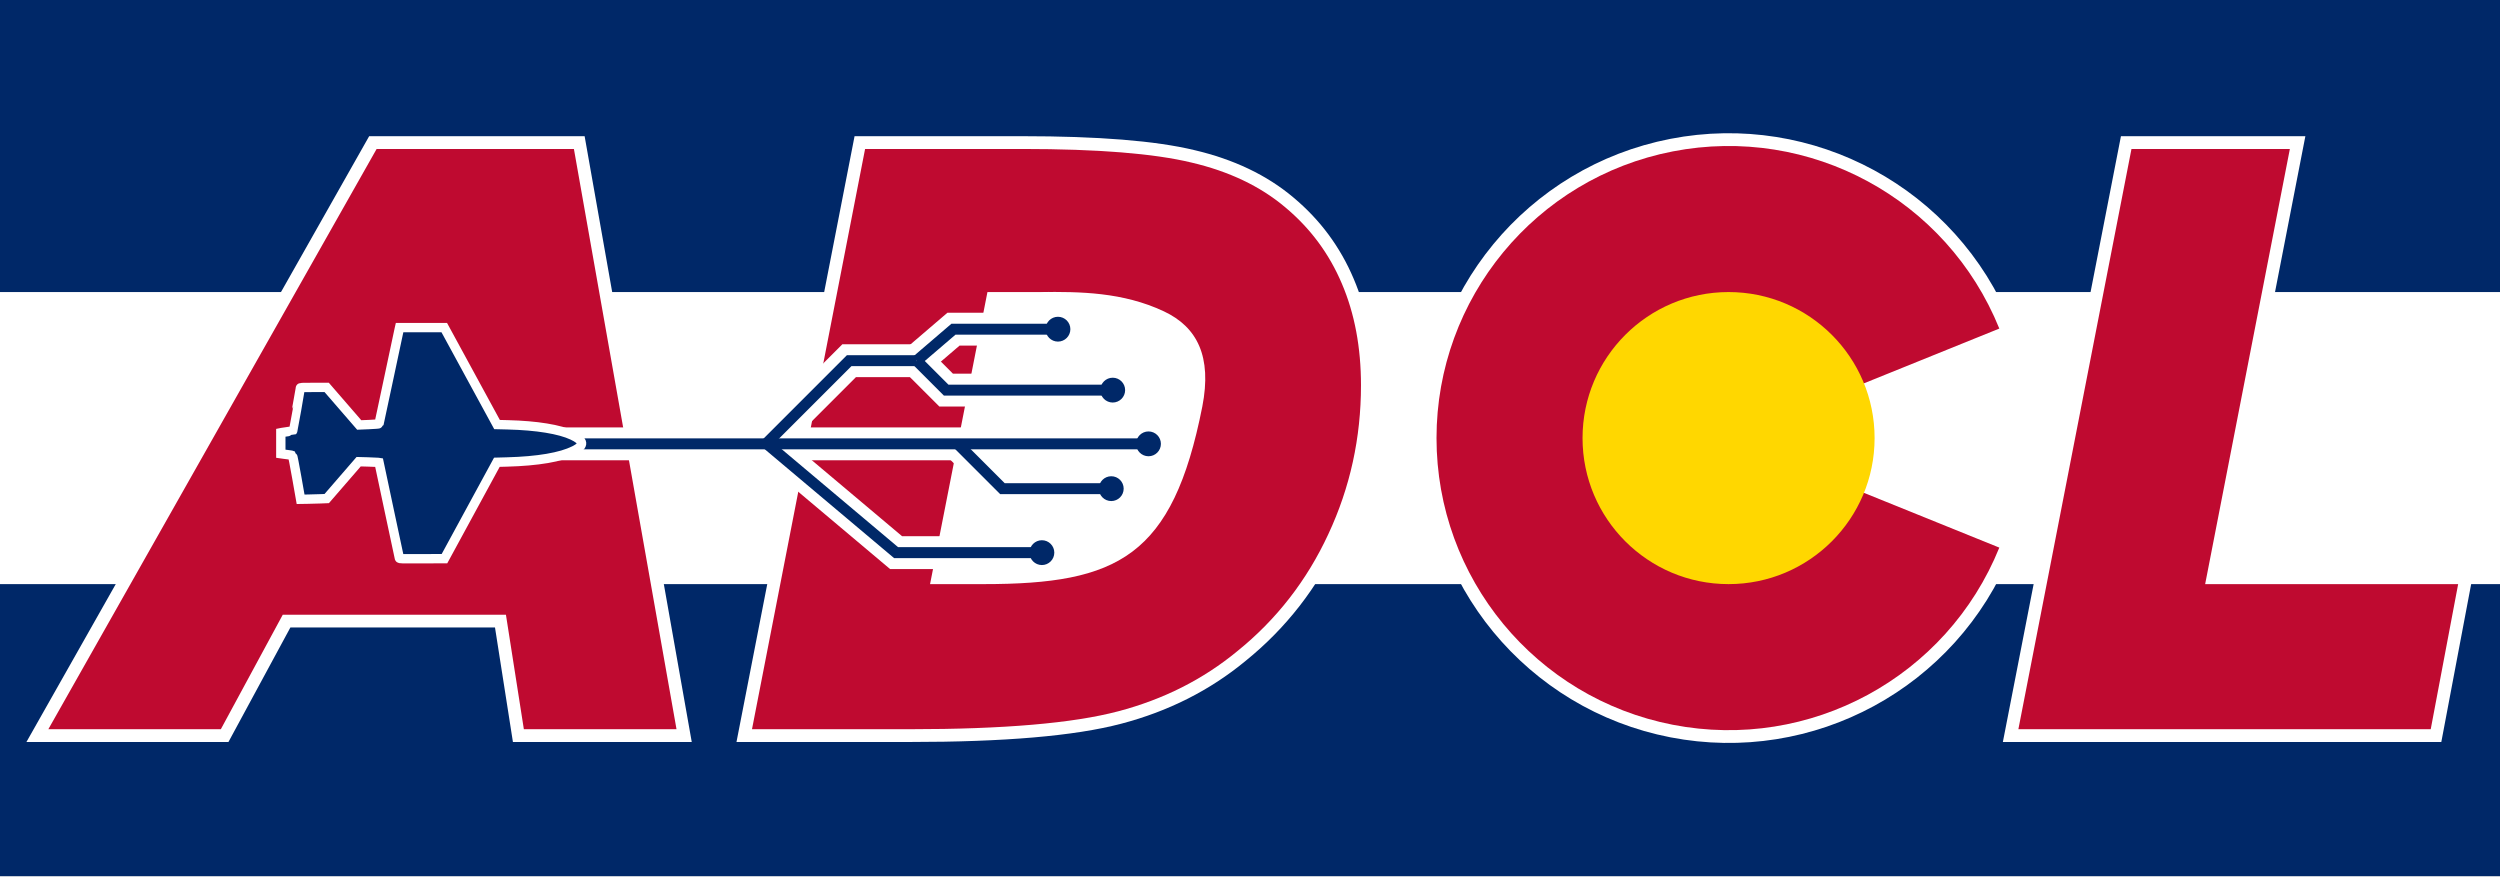
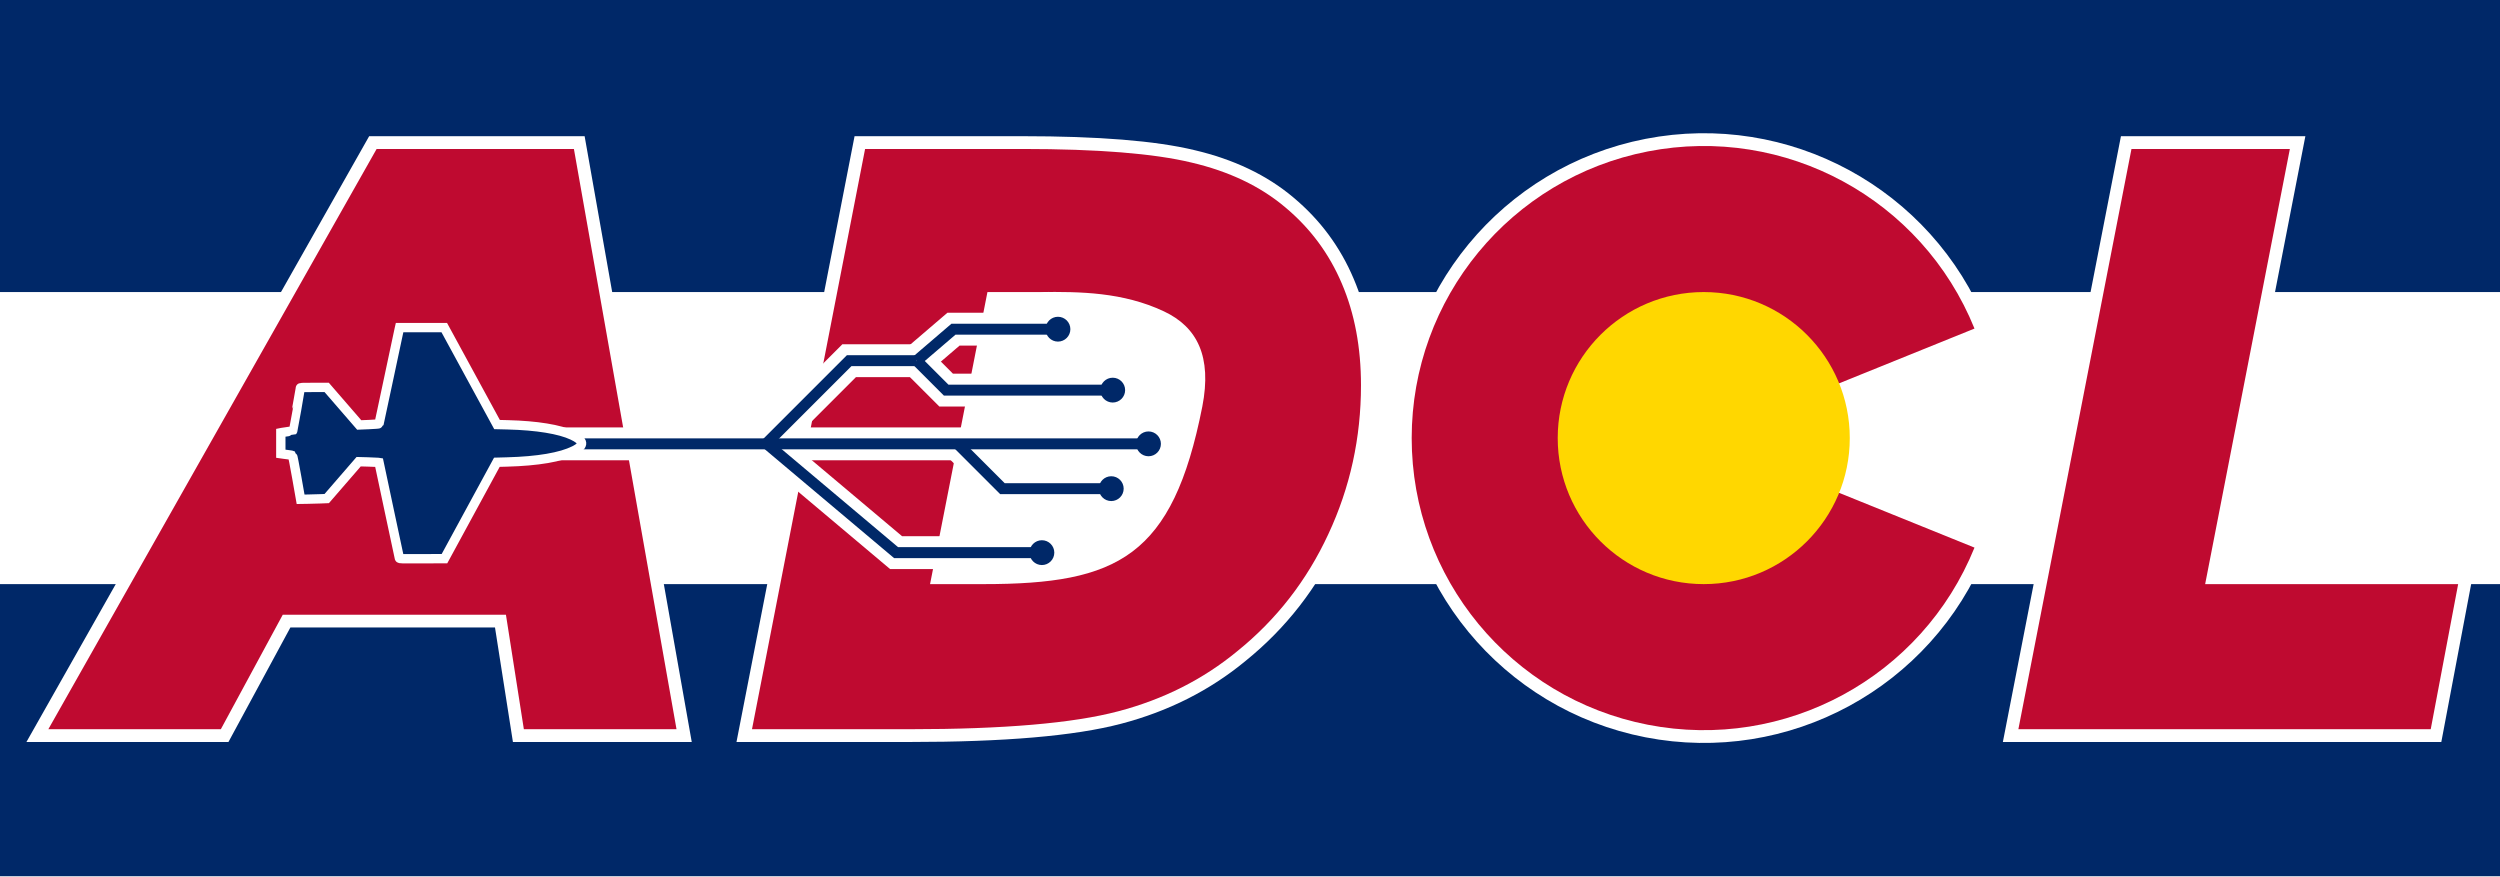
<svg xmlns="http://www.w3.org/2000/svg" xmlns:ns1="http://www.openswatchbook.org/uri/2009/osb" xmlns:xlink="http://www.w3.org/1999/xlink" width="3423.976" height="1200" version="1.1" id="svg10">
  <defs id="defs14">
    <marker style="overflow:visible" id="marker1098" refX="0" refY="0" orient="auto">
      <path transform="matrix(0.2,0,0,0.2,1.48,0.2)" style="fill:#ffffff;fill-opacity:1;fill-rule:evenodd;stroke:#ffffff;stroke-width:1pt;stroke-opacity:1" d="m -2.5,-1 c 0,2.76 -2.24,5 -5,5 -2.76,0 -5,-2.24 -5,-5 0,-2.76 2.24,-5 5,-5 2.76,0 5,2.24 5,5 z" id="path1096" />
    </marker>
    <marker style="overflow:visible" id="marker1010" refX="0" refY="0" orient="auto">
      <path transform="matrix(0.2,0,0,0.2,1.48,0.2)" style="fill:#002868;fill-opacity:1;fill-rule:evenodd;stroke:#002868;stroke-width:1pt;stroke-opacity:1" d="m -2.5,-1 c 0,2.76 -2.24,5 -5,5 -2.76,0 -5,-2.24 -5,-5 0,-2.76 2.24,-5 5,-5 2.76,0 5,2.24 5,5 z" id="path1008" />
    </marker>
    <marker style="overflow:visible" id="marker9779" refX="0" refY="0" orient="auto">
      <path transform="matrix(0.2,0,0,0.2,1.48,0.2)" style="fill:#002868;fill-opacity:1;fill-rule:evenodd;stroke:#002868;stroke-width:1pt;stroke-opacity:1" d="m -2.5,-1 c 0,2.76 -2.24,5 -5,5 -2.76,0 -5,-2.24 -5,-5 0,-2.76 2.24,-5 5,-5 2.76,0 5,2.24 5,5 z" id="path9777" />
    </marker>
    <marker style="overflow:visible" id="marker9691" refX="0" refY="0" orient="auto">
      <path transform="matrix(0.2,0,0,0.2,1.48,0.2)" style="fill:#002868;fill-opacity:1;fill-rule:evenodd;stroke:#002868;stroke-width:1pt;stroke-opacity:1" d="m -2.5,-1 c 0,2.76 -2.24,5 -5,5 -2.76,0 -5,-2.24 -5,-5 0,-2.76 2.24,-5 5,-5 2.76,0 5,2.24 5,5 z" id="path9689" />
    </marker>
    <marker style="overflow:visible" id="marker9609" refX="0" refY="0" orient="auto">
      <path transform="matrix(0.2,0,0,0.2,1.48,0.2)" style="fill:#002868;fill-opacity:1;fill-rule:evenodd;stroke:#002868;stroke-width:1pt;stroke-opacity:1" d="m -2.5,-1 c 0,2.76 -2.24,5 -5,5 -2.76,0 -5,-2.24 -5,-5 0,-2.76 2.24,-5 5,-5 2.76,0 5,2.24 5,5 z" id="path9607" />
    </marker>
    <marker orient="auto" refY="0" refX="0" id="marker5816" style="overflow:visible">
      <path id="path5814" d="m -2.5,-1 c 0,2.76 -2.24,5 -5,5 -2.76,0 -5,-2.24 -5,-5 0,-2.76 2.24,-5 5,-5 2.76,0 5,2.24 5,5 z" style="fill:#ffffff;fill-opacity:1;fill-rule:evenodd;stroke:#ffffff;stroke-width:1pt;stroke-opacity:1" transform="matrix(0.2,0,0,0.2,1.48,0.2)" />
    </marker>
    <marker orient="auto" refY="0" refX="0" id="marker5752" style="overflow:visible">
      <path id="path5750" d="m -2.5,-1 c 0,2.76 -2.24,5 -5,5 -2.76,0 -5,-2.24 -5,-5 0,-2.76 2.24,-5 5,-5 2.76,0 5,2.24 5,5 z" style="fill:#ffffff;fill-opacity:1;fill-rule:evenodd;stroke:#ffffff;stroke-width:1pt;stroke-opacity:1" transform="matrix(0.2,0,0,0.2,1.48,0.2)" />
    </marker>
    <marker orient="auto" refY="0" refX="0" id="marker5694" style="overflow:visible">
      <path id="path5692" d="m -2.5,-1 c 0,2.76 -2.24,5 -5,5 -2.76,0 -5,-2.24 -5,-5 0,-2.76 2.24,-5 5,-5 2.76,0 5,2.24 5,5 z" style="fill:#002868;fill-opacity:1;fill-rule:evenodd;stroke:#002868;stroke-width:1pt;stroke-opacity:1" transform="matrix(0.2,0,0,0.2,1.48,0.2)" />
    </marker>
    <marker orient="auto" refY="0" refX="0" id="marker5642" style="overflow:visible">
      <path id="path5640" d="m -2.5,-1 c 0,2.76 -2.24,5 -5,5 -2.76,0 -5,-2.24 -5,-5 0,-2.76 2.24,-5 5,-5 2.76,0 5,2.24 5,5 z" style="fill:#ffffff;fill-opacity:1;fill-rule:evenodd;stroke:#ffffff;stroke-width:1pt;stroke-opacity:1" transform="matrix(0.2,0,0,0.2,1.48,0.2)" />
    </marker>
    <marker orient="auto" refY="0" refX="0" id="DotS" style="overflow:visible">
      <path id="path5195" d="m -2.5,-1 c 0,2.76 -2.24,5 -5,5 -2.76,0 -5,-2.24 -5,-5 0,-2.76 2.24,-5 5,-5 2.76,0 5,2.24 5,5 z" style="fill:#ffffff;fill-opacity:1;fill-rule:evenodd;stroke:#ffffff;stroke-width:1pt;stroke-opacity:1" transform="matrix(0.2,0,0,0.2,1.48,0.2)" />
    </marker>
    <linearGradient id="linearGradient5075" ns1:paint="solid">
      <stop style="stop-color:#002868;stop-opacity:1;" offset="0" id="stop5073" />
    </linearGradient>
    <linearGradient id="linearGradient4951" ns1:paint="solid">
      <stop style="stop-color:#ffffff;stop-opacity:1;" offset="0" id="stop4949" />
    </linearGradient>
    <linearGradient id="linearGradient4551" ns1:paint="solid">
      <stop style="stop-color:#000000;stop-opacity:1;" offset="0" id="stop4549" />
    </linearGradient>
    <linearGradient id="linearGradient4545" ns1:paint="solid">
      <stop style="stop-color:#bf0a30;stop-opacity:1;" offset="0" id="stop4543" />
    </linearGradient>
-     <linearGradient xlink:href="#linearGradient4545" id="linearGradient4547" x1="360" y1="600" x2="1130.81" y2="600" gradientUnits="userSpaceOnUse" gradientTransform="translate(-16.54507)" />
+     <linearGradient xlink:href="#linearGradient4545" id="linearGradient4547" x1="360" y1="600" x2="1130.81" y2="600" gradientUnits="userSpaceOnUse" gradientTransform="translate(-50.54507)" />
    <linearGradient xlink:href="#linearGradient4545" id="linearGradient4612" gradientUnits="userSpaceOnUse" x1="-782.546" y1="582.544" x2="273.454" y2="582.544" />
    <linearGradient xlink:href="#linearGradient4545" id="linearGradient4616" gradientUnits="userSpaceOnUse" x1="-782.546" y1="582.544" x2="273.454" y2="582.544" gradientTransform="matrix(1.596836,0,0,1.596836,2372.409,-328.8535)" />
    <linearGradient xlink:href="#linearGradient4545" id="linearGradient867" gradientUnits="userSpaceOnUse" x1="-782.546" y1="582.544" x2="273.454" y2="582.544" gradientTransform="matrix(1.596836,0,0,1.596836,-205.6893,-328.8535)" />
    <linearGradient xlink:href="#linearGradient4545" id="linearGradient869" gradientUnits="userSpaceOnUse" x1="-782.546" y1="582.544" x2="273.454" y2="582.544" gradientTransform="matrix(1.596836,0,0,1.596836,-205.6893,-328.8535)" />
    <linearGradient xlink:href="#linearGradient4951" id="linearGradient4953" x1="-1541.226" y1="601.373" x2="-680.89" y2="601.373" gradientUnits="userSpaceOnUse" gradientTransform="translate(-16.54507)" />
    <linearGradient xlink:href="#linearGradient4545" id="linearGradient4960" gradientUnits="userSpaceOnUse" gradientTransform="matrix(1.596836,0,0,1.596836,-205.6893,-328.8535)" x1="-782.546" y1="582.544" x2="273.454" y2="582.544" />
    <linearGradient xlink:href="#linearGradient4951" id="linearGradient4975" x1="-771.546" y1="582.544" x2="-394.358" y2="582.544" gradientUnits="userSpaceOnUse" gradientTransform="matrix(1.596836,0,0,1.596836,2372.409,-328.8535)" />
    <linearGradient xlink:href="#linearGradient4951" id="linearGradient4984" x1="-577.514" y1="601.373" x2="256.567" y2="601.373" gradientUnits="userSpaceOnUse" gradientTransform="translate(-16.54507)" />
-     <linearGradient xlink:href="#linearGradient4951" id="linearGradient4992" x1="360" y1="600" x2="1130.81" y2="600" gradientUnits="userSpaceOnUse" gradientTransform="translate(-16.54507)" />
+     <linearGradient xlink:href="#linearGradient4951" id="linearGradient4992" x1="360" y1="600" x2="1130.81" y2="600" gradientUnits="userSpaceOnUse" gradientTransform="translate(-50.54507)" />
    <style id="style6" type="text/css">
   
    .str0 {stroke:#1F1A17;stroke-width:0.9}
    .fil0 {fill:#0093DD}
    .fil1 {fill:white}
   
  </style>
    <linearGradient xlink:href="#linearGradient4545" id="linearGradient5083" gradientUnits="userSpaceOnUse" x1="-782.546" y1="582.544" x2="273.454" y2="582.544" gradientTransform="matrix(1.596836,0,0,1.596836,2372.409,-328.8535)" />
    <linearGradient xlink:href="#linearGradient4545" id="linearGradient5085" gradientUnits="userSpaceOnUse" gradientTransform="matrix(1.596836,0,0,1.596836,-205.6893,-328.8535)" x1="-782.546" y1="582.544" x2="273.454" y2="582.544" />
-     <linearGradient xlink:href="#linearGradient4545" id="linearGradient5087" gradientUnits="userSpaceOnUse" x1="360" y1="600" x2="1130.81" y2="600" gradientTransform="translate(-16.54507)" />
+     <linearGradient xlink:href="#linearGradient4545" id="linearGradient5087" gradientUnits="userSpaceOnUse" x1="360" y1="600" x2="1130.81" y2="600" gradientTransform="translate(-50.54507)" />
    <linearGradient xlink:href="#linearGradient5075" id="linearGradient5900" x1="-559" y1="582.982" x2="528.7" y2="582.982" gradientUnits="userSpaceOnUse" />
    <linearGradient xlink:href="#linearGradient5075" id="linearGradient5902" gradientUnits="userSpaceOnUse" x1="-559" y1="582.982" x2="528.7" y2="582.982" />
    <linearGradient xlink:href="#linearGradient5075" id="linearGradient5904" gradientUnits="userSpaceOnUse" x1="-559" y1="582.982" x2="528.7" y2="582.982" />
    <linearGradient xlink:href="#linearGradient5075" id="linearGradient5906" gradientUnits="userSpaceOnUse" x1="-559" y1="582.982" x2="528.7" y2="582.982" />
    <linearGradient xlink:href="#linearGradient5075" id="linearGradient5908" gradientUnits="userSpaceOnUse" x1="-559" y1="582.982" x2="528.7" y2="582.982" />
    <linearGradient xlink:href="#linearGradient5075" id="linearGradient5910" gradientUnits="userSpaceOnUse" x1="-559" y1="582.982" x2="528.7" y2="582.982" />
    <linearGradient xlink:href="#linearGradient5075" id="linearGradient5912" gradientUnits="userSpaceOnUse" x1="-559" y1="582.982" x2="528.7" y2="582.982" />
    <linearGradient xlink:href="#linearGradient5075" id="linearGradient8375" x1="-1697.199" y1="1124.61" x2="-954.72" y2="1124.61" gradientUnits="userSpaceOnUse" gradientTransform="matrix(0,0.4264175,-0.4264175,0,-553.8502,1172.424)" />
    <linearGradient xlink:href="#linearGradient4951" id="linearGradient8381" x1="-1697.199" y1="1124.61" x2="-954.72" y2="1124.61" gradientUnits="userSpaceOnUse" gradientTransform="matrix(0,0.4264175,-0.4264175,0,-553.8502,1172.424)" />
    <linearGradient xlink:href="#linearGradient4951" id="linearGradient9605" gradientUnits="userSpaceOnUse" x1="-559" y1="582.982" x2="528.7" y2="582.982" />
    <linearGradient xlink:href="#linearGradient4951" id="linearGradient1032" gradientUnits="userSpaceOnUse" x1="-559" y1="582.982" x2="528.7" y2="582.982" />
    <linearGradient xlink:href="#linearGradient4951" id="linearGradient1034" gradientUnits="userSpaceOnUse" x1="-559" y1="582.982" x2="528.7" y2="582.982" />
    <linearGradient xlink:href="#linearGradient4951" id="linearGradient1036" gradientUnits="userSpaceOnUse" x1="-559" y1="582.982" x2="528.7" y2="582.982" />
    <linearGradient xlink:href="#linearGradient4951" id="linearGradient1038" gradientUnits="userSpaceOnUse" x1="-559" y1="582.982" x2="528.7" y2="582.982" />
    <linearGradient xlink:href="#linearGradient4951" id="linearGradient1040" gradientUnits="userSpaceOnUse" x1="-559" y1="582.982" x2="528.7" y2="582.982" />
    <linearGradient xlink:href="#linearGradient4951" id="linearGradient1042" gradientUnits="userSpaceOnUse" x1="-559" y1="582.982" x2="528.7" y2="582.982" />
  </defs>
  <rect width="3423.976" height="1200" id="rect2" x="0" y="0" style="fill:#002868" />
  <rect width="3423.976" height="400" y="400" id="rect4" x="0" style="fill:#ffffff" />
  <flowRoot xml:space="preserve" id="flowRoot3730" style="font-style:normal;font-weight:normal;font-size:40px;line-height:1.25;font-family:sans-serif;letter-spacing:0px;word-spacing:0px;fill:#000000;fill-opacity:1;stroke:none" transform="translate(1623.977)">
    <flowRegion id="flowRegion3732">
      <rect id="rect3734" width="399.424" height="137.464" x="-977.81" y="217.003" />
    </flowRegion>
    <flowPara id="flowPara3736" />
  </flowRoot>
  <g aria-label="L" transform="matrix(1.596836,0,0,1.596836,4012.931,-328.8535)" style="font-style:normal;font-weight:normal;font-size:40px;line-height:1.25;font-family:sans-serif;letter-spacing:0px;word-spacing:0px;fill:url(#linearGradient4612);fill-opacity:1;stroke:none" id="flowRoot4602" />
  <flowRoot xml:space="preserve" id="flowRoot4647" style="font-style:normal;font-weight:normal;font-size:40px;line-height:1.25;font-family:sans-serif;letter-spacing:0px;word-spacing:0px;fill:#000000;fill-opacity:1;stroke:none" transform="translate(1623.977)">
    <flowRegion id="flowRegion4649">
      <rect id="rect4651" width="137.55" height="71.526" x="-856.475" y="572.774" />
    </flowRegion>
    <flowPara id="flowPara4653" />
  </flowRoot>
  <g id="layer1" style="display:inline" transform="translate(1623.977)" />
  <g id="layer2" transform="translate(1623.977)" />
  <g id="layer3" transform="translate(1623.977)" />
  <g id="layer4" style="display:inline" transform="translate(1623.977)">
    <path d="m -931.058,841.896 h -305.642 l -84.821,156.824 h -236.25 l 449.612,-794.692 h 270.203 l 140.522,794.692 h -209.077 z" style="font-style:italic;font-weight:bold;font-size:682.667px;line-height:1.25;font-family:sans-serif;letter-spacing:0px;word-spacing:0px;display:inline;fill:url(#linearGradient4960);fill-opacity:1;stroke:url(#linearGradient4953);stroke-width:35;stroke-miterlimit:4;stroke-dasharray:none" id="path4947" />
    <path id="path4968" style="font-style:italic;font-weight:bold;font-size:682.667px;line-height:1.25;font-family:sans-serif;letter-spacing:0px;word-spacing:0px;display:inline;fill:url(#linearGradient5083);fill-opacity:1;stroke:url(#linearGradient4975);stroke-width:35;stroke-miterlimit:4;stroke-dasharray:none" d="m 1295.27,204.027 h 216.927 L 1396.176,800 h 346.507 l -37.559,198.72 h -564.748 z" />
    <path d="m -271.586,400 -78.595,400 h 73.454 c 92.01,0 156.708,-9.349 203.483,-44.419 C -26.469,720.511 2.383,659.721 22.701,556.839 36.081,488.22 15.718,447.907 -29.837,426.457 -86.025,400 -144.654,399.335 -199.728,400 Z M -439.166,204.027 h 215.573 c 102.907,0 180.088,6.21 231.541,18.63 51.454,12.065 94.213,32.469 128.279,61.212 34.421,28.743 60.325,63.696 77.713,104.859 17.388,40.808 26.082,87.116 26.082,138.925 0,72.035 -14.904,139.989 -44.711,203.863 -29.453,63.519 -70.971,116.924 -124.553,160.216 -46.841,38.679 -101.31,66.18 -163.41,82.503 -61.744,16.323 -156.845,24.485 -285.301,24.485 h -216.105 z" style="font-style:italic;font-weight:bold;font-size:682.667px;line-height:1.25;font-family:sans-serif;letter-spacing:0px;word-spacing:0px;display:inline;fill:url(#linearGradient5085);fill-opacity:1;stroke:url(#linearGradient4984);stroke-width:35;stroke-miterlimit:4;stroke-dasharray:none" id="path4977" />
-     <path style="display:inline;fill:url(#linearGradient5087);fill-opacity:1;stroke:url(#linearGradient4992);stroke-width:35;stroke-miterlimit:4;stroke-dasharray:none" id="path4986" d="m 1114.265,750 a 400,400 0 1 1 0,-300 L 743.455,600 Z" />
+     <path style="display:inline;fill:url(#linearGradient5087);fill-opacity:1;stroke:url(#linearGradient4992);stroke-width:35;stroke-miterlimit:4;stroke-dasharray:none" id="path4986" d="m 1080.265,750 a 400,400 0 1 1 0,-300 L 709.455,600 Z" />
    <path id="path860" style="font-style:italic;font-weight:bold;font-size:682.667px;line-height:1.25;font-family:sans-serif;letter-spacing:0px;word-spacing:0px;fill:url(#linearGradient867);fill-opacity:1;stroke:none;stroke-width:0.2;stroke-miterlimit:4;stroke-dasharray:none" d="m -931.058,841.896 h -305.642 l -84.821,156.824 h -236.25 l 449.612,-794.692 h 270.203 l 140.522,794.692 H -906.512 Z M -1162.67,705.025 h 210.189 l -47.175,-301.393 z" />
    <path id="path862" style="font-style:italic;font-weight:bold;font-size:682.667px;line-height:1.25;font-family:sans-serif;letter-spacing:0px;word-spacing:0px;fill:url(#linearGradient869);fill-opacity:1;stroke:none;stroke-width:0.2;stroke-miterlimit:4;stroke-dasharray:none" d="m -271.586,400 -78.595,400 h 73.454 c 92.01,0 156.708,-9.349 203.483,-44.419 C -26.469,720.511 2.383,659.721 22.701,556.839 36.081,488.22 15.718,447.907 -29.837,426.457 -86.025,400 -144.654,399.335 -199.728,400 Z M -439.166,204.027 h 215.573 c 102.907,0 180.088,6.21 231.541,18.63 51.454,12.065 94.213,32.469 128.279,61.212 34.421,28.743 60.325,63.696 77.713,104.859 17.388,40.808 26.082,87.116 26.082,138.925 0,72.035 -14.904,139.989 -44.711,203.863 -29.453,63.519 -70.971,116.924 -124.553,160.216 -46.841,38.679 -101.31,66.18 -163.41,82.503 -61.744,16.323 -156.845,24.485 -285.301,24.485 h -216.105 z" />
-     <path d="m 1114.265,750 a 400,400 0 1 1 0,-300 L 743.455,600 Z" id="path6" style="fill:url(#linearGradient4547);fill-opacity:1" />
+     <path d="m 1080.265,750 a 400,400 0 1 1 0,-300 L 709.455,600 Z" id="path6" style="fill:url(#linearGradient4547);fill-opacity:1" />
    <path d="m 1295.27,204.027 h 216.927 L 1396.176,800 h 346.507 l -37.559,198.72 h -564.748 z" style="font-style:italic;font-weight:bold;font-size:682.667px;line-height:1.25;font-family:sans-serif;letter-spacing:0px;word-spacing:0px;fill:url(#linearGradient4616);fill-opacity:1;stroke:none;stroke-width:1.597" id="path4940" />
-     <circle style="fill:#ffd700" cx="743.455" cy="600" r="200" id="circle8" />
+     <circle style="fill:#ffd700" cx="709.455" cy="600" r="200" id="circle8" />
    <g transform="translate(-562.7075,20.88789)" id="g9603" style="display:inline;stroke:url(#linearGradient9605);stroke-width:45;stroke-miterlimit:4;stroke-dasharray:none">
      <path style="fill:none;stroke:url(#linearGradient1032);stroke-width:45;stroke-linecap:butt;stroke-linejoin:miter;stroke-miterlimit:4;stroke-dasharray:none;stroke-opacity:1;marker-end:url(#marker5816)" d="m 194.259,473.094 50.346,-43.131 H 376" id="path9591" />
      <path style="fill:none;stroke:url(#linearGradient1034);stroke-width:45;stroke-linecap:butt;stroke-linejoin:miter;stroke-miterlimit:4;stroke-dasharray:none;stroke-opacity:1;marker-end:url(#marker5752)" d="m 194.259,473.094 40.323,40.323 H 463" id="path9593" />
      <path style="fill:none;stroke:url(#linearGradient1036);stroke-width:45;stroke-linecap:butt;stroke-linejoin:miter;stroke-miterlimit:4;stroke-dasharray:none;stroke-opacity:1;marker-end:url(#marker5642)" d="m 250.274,587 61.363,61.363 H 461" id="path9595" />
      <path style="fill:none;stroke:url(#linearGradient1038);stroke-width:45;stroke-linecap:butt;stroke-linejoin:miter;stroke-miterlimit:4;stroke-dasharray:none;stroke-opacity:1" d="M -11,587 166,736 H 366" id="path9597" />
      <path style="fill:none;stroke:url(#linearGradient1040);stroke-width:45;stroke-linecap:butt;stroke-linejoin:miter;stroke-miterlimit:4;stroke-dasharray:none;stroke-opacity:1;marker-end:url(#DotS)" d="M -327.191,587 H 512" id="path9599" />
      <path style="fill:none;stroke:url(#linearGradient1042);stroke-width:45;stroke-linecap:butt;stroke-linejoin:miter;stroke-miterlimit:4;stroke-dasharray:none;stroke-opacity:1" d="M -12.169,587.006 101.742,473.094 h 92.517" id="path9601" />
    </g>
    <g style="display:inline;stroke:url(#linearGradient5900);stroke-width:15;stroke-miterlimit:4;stroke-dasharray:none" id="g5119" transform="translate(-562.7075,20.88789)">
      <path id="path5104" d="m 194.259,473.094 50.346,-43.131 H 388" style="fill:none;stroke:url(#linearGradient5902);stroke-width:15;stroke-linecap:butt;stroke-linejoin:miter;stroke-miterlimit:4;stroke-dasharray:none;stroke-opacity:1;marker-end:url(#marker1010)" />
      <path id="path5106" d="m 194.259,473.094 40.323,40.323 H 463" style="fill:none;stroke:url(#linearGradient5904);stroke-width:15;stroke-linecap:butt;stroke-linejoin:miter;stroke-miterlimit:4;stroke-dasharray:none;stroke-opacity:1;marker-end:url(#marker9609)" />
      <path id="path5108" d="m 250.274,587 61.363,61.363 H 461" style="fill:none;stroke:url(#linearGradient5906);stroke-width:15;stroke-linecap:butt;stroke-linejoin:miter;stroke-miterlimit:4;stroke-dasharray:none;stroke-opacity:1;marker-end:url(#marker9779)" />
      <path id="path5096" d="M -11,587 166,736 H 366" style="fill:none;stroke:url(#linearGradient5908);stroke-width:15;stroke-linecap:butt;stroke-linejoin:miter;stroke-miterlimit:4;stroke-dasharray:none;stroke-opacity:1;marker-end:url(#marker5694)" />
      <path id="path5098" d="M -327.191,587 H 512" style="fill:none;stroke:url(#linearGradient5910);stroke-width:15;stroke-linecap:butt;stroke-linejoin:miter;stroke-miterlimit:4;stroke-dasharray:none;stroke-opacity:1;marker-end:url(#marker9691)" />
      <path id="path5100" d="M -12.169,587.006 101.742,473.094 h 92.517" style="fill:none;stroke:url(#linearGradient5912);stroke-width:15;stroke-linecap:butt;stroke-linejoin:miter;stroke-miterlimit:4;stroke-dasharray:none;stroke-opacity:1" />
    </g>
    <path style="fill:url(#linearGradient8375);fill-opacity:1;stroke:url(#linearGradient8381);stroke-width:12.802;stroke-miterlimit:4;stroke-dasharray:none" d="m -1237.81,592.328 c 0.86,-0.173 4.49,-0.711 8.067,-1.194 3.577,-0.484 6.571,-0.947 6.653,-1.029 0.246,-0.246 10.439,-57.349 10.439,-58.482 0,-0.99 0.919,-1.042 18.052,-1.032 l 18.052,0.011 22.277,25.716 22.277,25.716 13.496,-0.569 c 7.984,-0.336 13.57,-0.801 13.677,-1.137 0.1,-0.313 6.325,-29.48 13.834,-64.815 7.509,-35.336 13.785,-64.823 13.947,-65.526 l 0.295,-1.279 h 30.618 30.618 l 36.138,66.379 36.138,66.379 14.679,0.366 c 39.591,0.987 71.173,6.125 88.781,14.441 15.616,7.376 16.372,13.687 2.475,20.674 -18.366,9.234 -50.169,14.664 -92.447,15.785 l -13.729,0.364 -35.874,66.007 -35.874,66.007 -30.733,0.147 c -28.91,0.138 -30.75,0.088 -31.021,-0.853 -0.159,-0.55 -6.493,-30.228 -14.076,-65.952 l -13.787,-64.952 -1.741,-0.262 c -0.958,-0.144 -7.242,-0.407 -13.966,-0.585 l -12.224,-0.323 -21.862,25.252 -21.863,25.252 -8.271,0.331 c -4.549,0.182 -12.602,0.401 -17.895,0.485 l -9.624,0.154 -5.237,-29.777 c -3.079,-17.503 -5.523,-29.953 -5.929,-30.204 -0.381,-0.235 -2.136,-0.59 -3.901,-0.789 -1.765,-0.199 -5.191,-0.644 -7.615,-0.989 l -4.406,-0.628 v -14.388 -14.388 z" id="path8369" />
  </g>
</svg>
